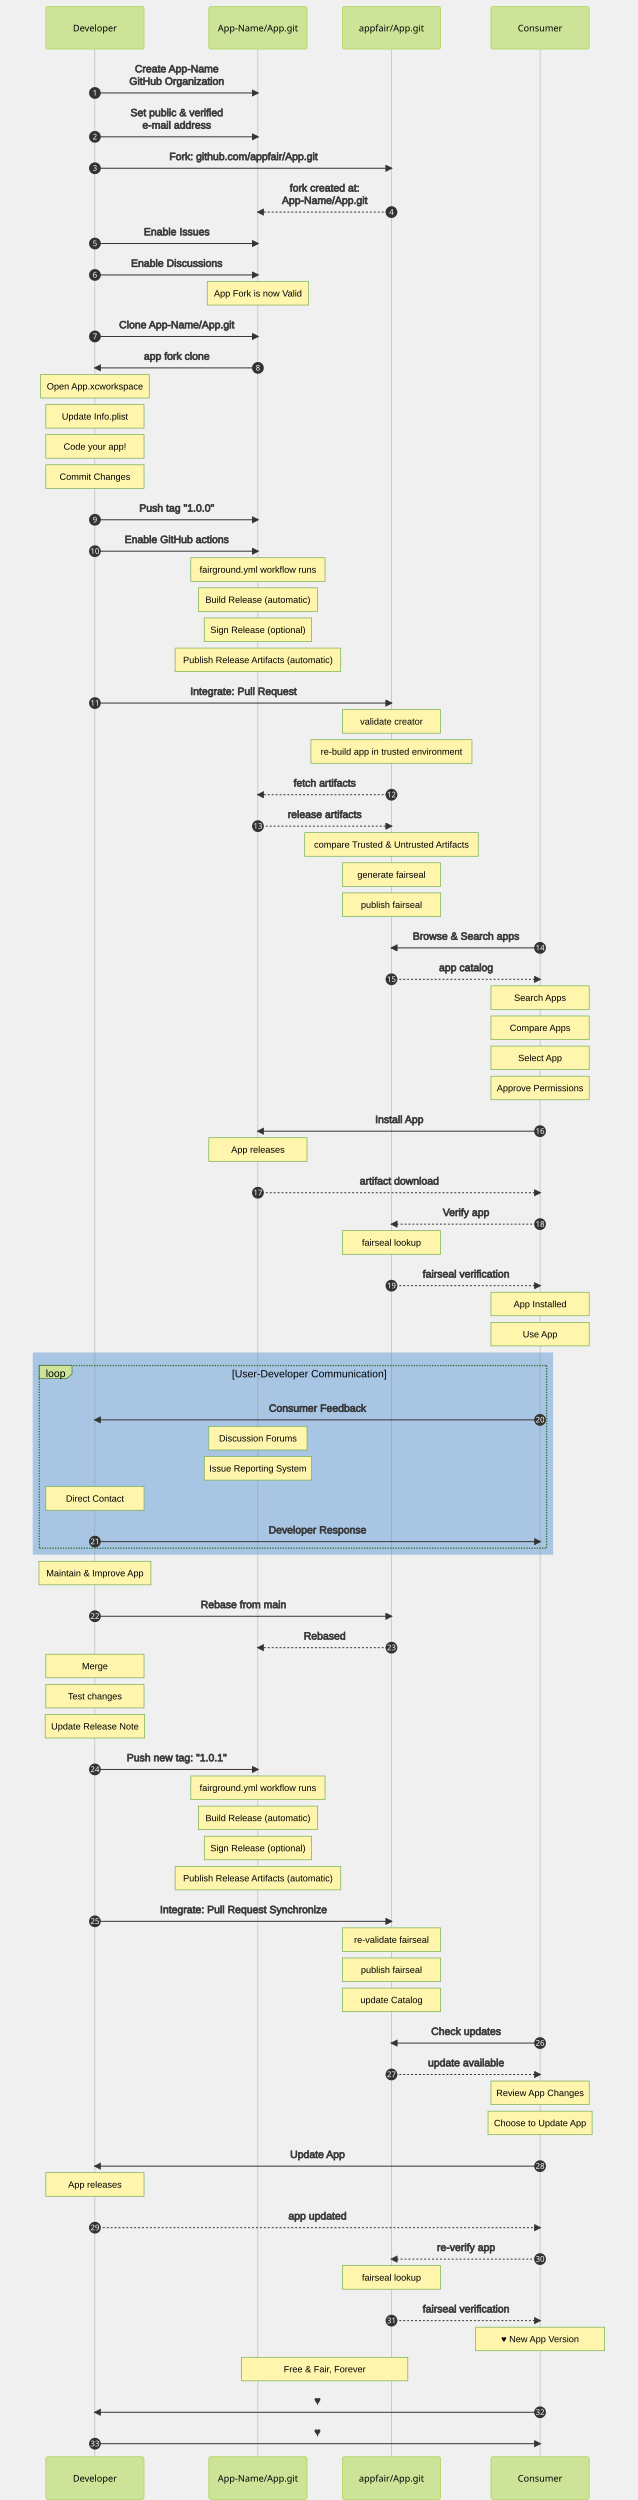
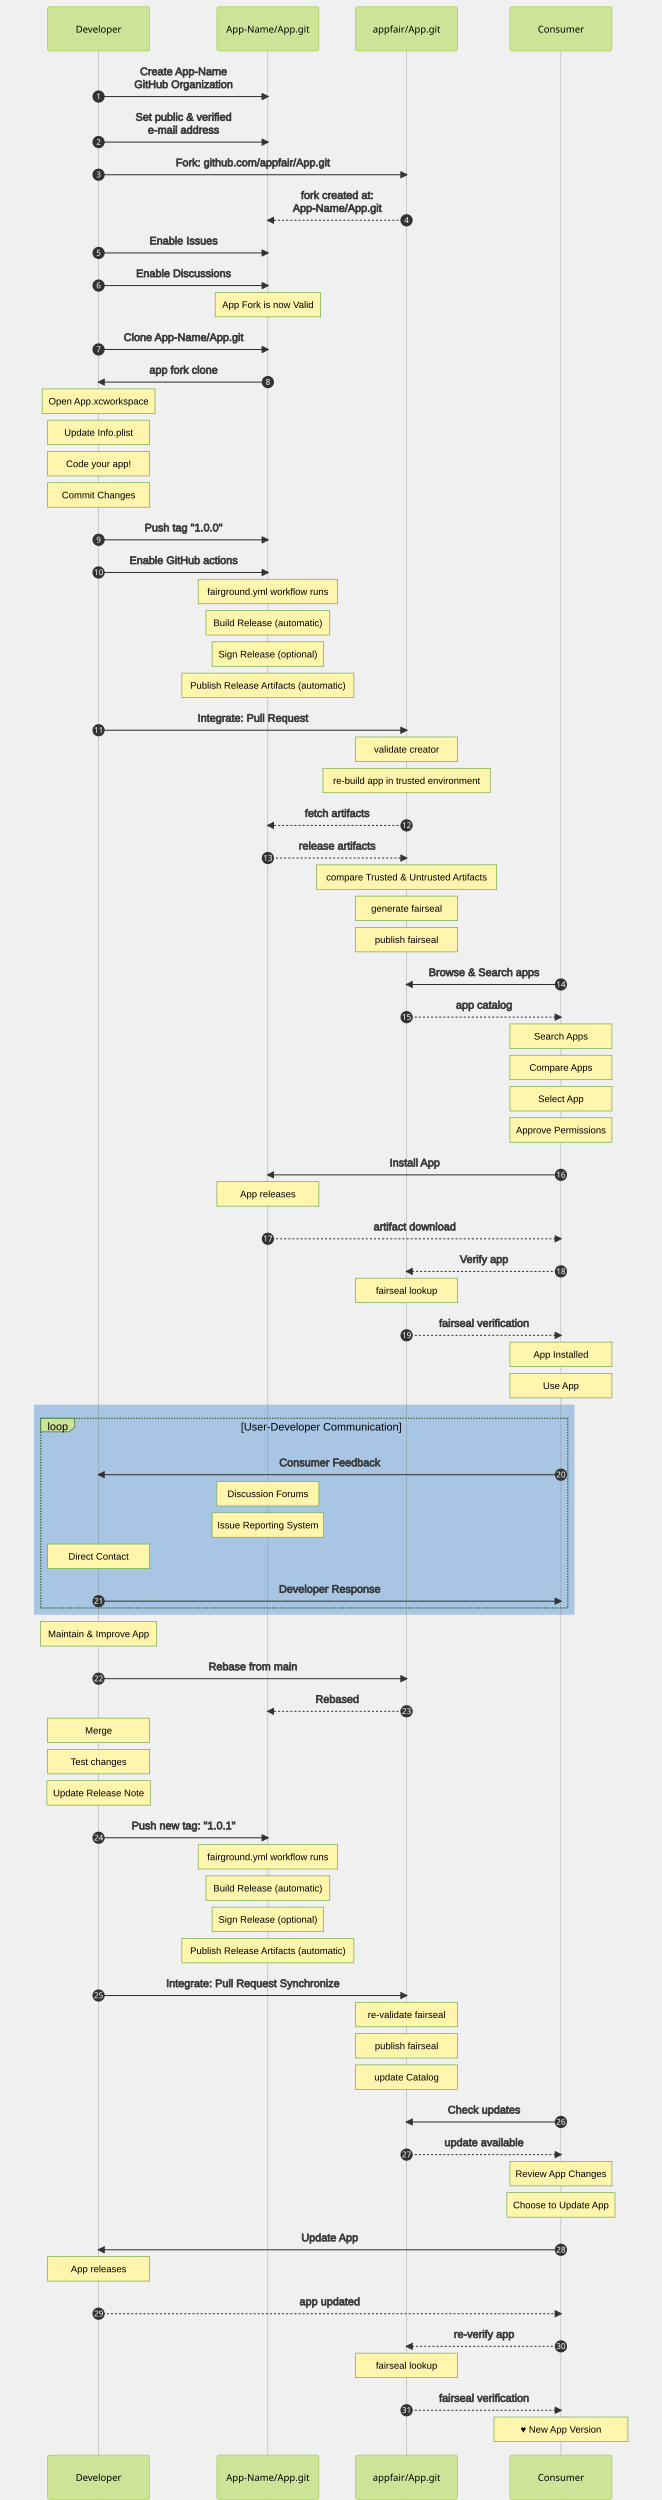
- <svg xmlns="http://www.w3.org/2000/svg" id="mermaid-1631719780841" width="100%" height="3819" style="max-width: 973.5px;" viewBox="-70 -10 973.5 3819">
+ <svg xmlns="http://www.w3.org/2000/svg" id="mermaid-1631722572168" width="100%" height="3677" style="max-width: 973.5px;" viewBox="-70 -10 973.5 3677">
  <rect x="-20" y="2056" fill="rgb(0, 100, 200, 0.3)" width="795" height="309" class="rect" />
-   <style>#mermaid-1631719780841{font-family:"trebuchet ms",verdana,arial,sans-serif;font-size:16px;fill:#000000;}#mermaid-1631719780841 .error-icon{fill:#552222;}#mermaid-1631719780841 .error-text{fill:#552222;stroke:#552222;}#mermaid-1631719780841 .edge-thickness-normal{stroke-width:2px;}#mermaid-1631719780841 .edge-thickness-thick{stroke-width:3.5px;}#mermaid-1631719780841 .edge-pattern-solid{stroke-dasharray:0;}#mermaid-1631719780841 .edge-pattern-dashed{stroke-dasharray:3;}#mermaid-1631719780841 .edge-pattern-dotted{stroke-dasharray:2;}#mermaid-1631719780841 .marker{fill:#000000;stroke:#000000;}#mermaid-1631719780841 .marker.cross{stroke:#000000;}#mermaid-1631719780841 svg{font-family:"trebuchet ms",verdana,arial,sans-serif;font-size:16px;}#mermaid-1631719780841 .actor{stroke:hsl(78.158,58.462%,54.51%);fill:#cde498;}#mermaid-1631719780841 text.actor &gt; tspan{fill:black;stroke:none;}#mermaid-1631719780841 .actor-line{stroke:grey;}#mermaid-1631719780841 .messageLine0{stroke-width:1.5;stroke-dasharray:none;stroke:#333;}#mermaid-1631719780841 .messageLine1{stroke-width:1.5;stroke-dasharray:2,2;stroke:#333;}#mermaid-1631719780841 #arrowhead path{fill:#333;stroke:#333;}#mermaid-1631719780841 .sequenceNumber{fill:white;}#mermaid-1631719780841 #sequencenumber{fill:#333;}#mermaid-1631719780841 #crosshead path{fill:#333;stroke:#333;}#mermaid-1631719780841 .messageText{fill:#333;stroke:#333;}#mermaid-1631719780841 .labelBox{stroke:#326932;fill:#cde498;}#mermaid-1631719780841 .labelText,#mermaid-1631719780841 .labelText &gt; tspan{fill:black;stroke:none;}#mermaid-1631719780841 .loopText,#mermaid-1631719780841 .loopText &gt; tspan{fill:black;stroke:none;}#mermaid-1631719780841 .loopLine{stroke-width:2px;stroke-dasharray:2,2;stroke:#326932;fill:#326932;}#mermaid-1631719780841 .note{stroke:#6eaa49;fill:#fff5ad;}#mermaid-1631719780841 .noteText,#mermaid-1631719780841 .noteText &gt; tspan{fill:black;stroke:none;}#mermaid-1631719780841 .activation0{fill:#f4f4f4;stroke:#666;}#mermaid-1631719780841 .activation1{fill:#f4f4f4;stroke:#666;}#mermaid-1631719780841 .activation2{fill:#f4f4f4;stroke:#666;}#mermaid-1631719780841:root{--mermaid-font-family:"trebuchet ms",verdana,arial,sans-serif;}</style>
+   <style>#mermaid-1631722572168{font-family:"trebuchet ms",verdana,arial,sans-serif;font-size:16px;fill:#000000;}#mermaid-1631722572168 .error-icon{fill:#552222;}#mermaid-1631722572168 .error-text{fill:#552222;stroke:#552222;}#mermaid-1631722572168 .edge-thickness-normal{stroke-width:2px;}#mermaid-1631722572168 .edge-thickness-thick{stroke-width:3.5px;}#mermaid-1631722572168 .edge-pattern-solid{stroke-dasharray:0;}#mermaid-1631722572168 .edge-pattern-dashed{stroke-dasharray:3;}#mermaid-1631722572168 .edge-pattern-dotted{stroke-dasharray:2;}#mermaid-1631722572168 .marker{fill:#000000;stroke:#000000;}#mermaid-1631722572168 .marker.cross{stroke:#000000;}#mermaid-1631722572168 svg{font-family:"trebuchet ms",verdana,arial,sans-serif;font-size:16px;}#mermaid-1631722572168 .actor{stroke:hsl(78.158,58.462%,54.51%);fill:#cde498;}#mermaid-1631722572168 text.actor &gt; tspan{fill:black;stroke:none;}#mermaid-1631722572168 .actor-line{stroke:grey;}#mermaid-1631722572168 .messageLine0{stroke-width:1.5;stroke-dasharray:none;stroke:#333;}#mermaid-1631722572168 .messageLine1{stroke-width:1.5;stroke-dasharray:2,2;stroke:#333;}#mermaid-1631722572168 #arrowhead path{fill:#333;stroke:#333;}#mermaid-1631722572168 .sequenceNumber{fill:white;}#mermaid-1631722572168 #sequencenumber{fill:#333;}#mermaid-1631722572168 #crosshead path{fill:#333;stroke:#333;}#mermaid-1631722572168 .messageText{fill:#333;stroke:#333;}#mermaid-1631722572168 .labelBox{stroke:#326932;fill:#cde498;}#mermaid-1631722572168 .labelText,#mermaid-1631722572168 .labelText &gt; tspan{fill:black;stroke:none;}#mermaid-1631722572168 .loopText,#mermaid-1631722572168 .loopText &gt; tspan{fill:black;stroke:none;}#mermaid-1631722572168 .loopLine{stroke-width:2px;stroke-dasharray:2,2;stroke:#326932;fill:#326932;}#mermaid-1631722572168 .note{stroke:#6eaa49;fill:#fff5ad;}#mermaid-1631722572168 .noteText,#mermaid-1631722572168 .noteText &gt; tspan{fill:black;stroke:none;}#mermaid-1631722572168 .activation0{fill:#f4f4f4;stroke:#666;}#mermaid-1631722572168 .activation1{fill:#f4f4f4;stroke:#666;}#mermaid-1631722572168 .activation2{fill:#f4f4f4;stroke:#666;}#mermaid-1631722572168:root{--mermaid-font-family:"trebuchet ms",verdana,arial,sans-serif;}</style>
  <g />
  <g>
-     <line id="actor0" x1="75" y1="5" x2="75" y2="3808" class="actor-line" stroke-width="0.5px" stroke="#999" />
+     <line id="actor0" x1="75" y1="5" x2="75" y2="3666" class="actor-line" stroke-width="0.5px" stroke="#999" />
    <rect x="0" y="0" fill="#eaeaea" stroke="#666" width="150" height="65" rx="3" ry="3" class="actor" />
    <text x="75" y="32.5" dominant-baseline="central" alignment-baseline="central" class="actor" style="text-anchor: middle; font-size: 14px; font-weight: 400; font-family: Open-Sans, sans-serif;">
      <tspan x="75" dy="0">Developer</tspan>
    </text>
  </g>
  <g>
-     <line id="actor1" x1="324" y1="5" x2="324" y2="3808" class="actor-line" stroke-width="0.5px" stroke="#999" />
+     <line id="actor1" x1="324" y1="5" x2="324" y2="3666" class="actor-line" stroke-width="0.5px" stroke="#999" />
    <rect x="249" y="0" fill="#eaeaea" stroke="#666" width="150" height="65" rx="3" ry="3" class="actor" />
    <text x="324" y="32.5" dominant-baseline="central" alignment-baseline="central" class="actor" style="text-anchor: middle; font-size: 14px; font-weight: 400; font-family: Open-Sans, sans-serif;">
      <tspan x="324" dy="0">App-Name/App.git</tspan>
    </text>
  </g>
  <g>
-     <line id="actor2" x1="528" y1="5" x2="528" y2="3808" class="actor-line" stroke-width="0.5px" stroke="#999" />
+     <line id="actor2" x1="528" y1="5" x2="528" y2="3666" class="actor-line" stroke-width="0.5px" stroke="#999" />
    <rect x="453" y="0" fill="#eaeaea" stroke="#666" width="150" height="65" rx="3" ry="3" class="actor" />
    <text x="528" y="32.5" dominant-baseline="central" alignment-baseline="central" class="actor" style="text-anchor: middle; font-size: 14px; font-weight: 400; font-family: Open-Sans, sans-serif;">
      <tspan x="528" dy="0">appfair/App.git</tspan>
    </text>
  </g>
  <g>
-     <line id="actor3" x1="755" y1="5" x2="755" y2="3808" class="actor-line" stroke-width="0.5px" stroke="#999" />
+     <line id="actor3" x1="755" y1="5" x2="755" y2="3666" class="actor-line" stroke-width="0.5px" stroke="#999" />
    <rect x="680" y="0" fill="#eaeaea" stroke="#666" width="150" height="65" rx="3" ry="3" class="actor" />
    <text x="755" y="32.5" dominant-baseline="central" alignment-baseline="central" class="actor" style="text-anchor: middle; font-size: 14px; font-weight: 400; font-family: Open-Sans, sans-serif;">
      <tspan x="755" dy="0">Consumer</tspan>
    </text>
  </g>
  <defs>
    <marker id="arrowhead" refX="9" refY="5" markerUnits="userSpaceOnUse" markerWidth="12" markerHeight="12" orient="auto">
      <path d="M 0 0 L 10 5 L 0 10 z" />
    </marker>
  </defs>
  <defs>
    <marker id="crosshead" markerWidth="15" markerHeight="8" orient="auto" refX="16" refY="4">
      <path fill="black" stroke="#000000" stroke-width="1px" d="M 9,2 V 6 L16,4 Z" style="stroke-dasharray: 0, 0;" />
      <path fill="none" stroke="#000000" stroke-width="1px" d="M 0,1 L 6,7 M 6,1 L 0,7" style="stroke-dasharray: 0, 0;" />
    </marker>
  </defs>
  <defs>
    <marker id="filled-head" refX="18" refY="7" markerWidth="20" markerHeight="28" orient="auto">
      <path d="M 18,7 L9,13 L14,7 L9,1 Z" />
    </marker>
  </defs>
  <defs>
    <marker id="sequencenumber" refX="15" refY="15" markerWidth="60" markerHeight="40" orient="auto">
      <circle cx="15" cy="15" r="6" />
    </marker>
  </defs>
  <text x="200" y="80" text-anchor="middle" dominant-baseline="middle" alignment-baseline="middle" class="messageText" dy="1em" style="font-family: &quot;trebuchet ms&quot;, verdana, arial, sans-serif; font-size: 16px; font-weight: 400;">Create App-Name</text>
  <text x="200" y="99" text-anchor="middle" dominant-baseline="middle" alignment-baseline="middle" class="messageText" dy="1em" style="font-family: &quot;trebuchet ms&quot;, verdana, arial, sans-serif; font-size: 16px; font-weight: 400;">GitHub Organization</text>
  <line x1="75" y1="132" x2="324" y2="132" class="messageLine0" stroke-width="2" stroke="none" marker-end="url(#arrowhead)" marker-start="url(#sequencenumber)" style="fill: none;" />
  <text x="75" y="136" font-family="sans-serif" font-size="12px" text-anchor="middle" textLength="16px" class="sequenceNumber">1</text>
  <text x="200" y="147" text-anchor="middle" dominant-baseline="middle" alignment-baseline="middle" class="messageText" dy="1em" style="font-family: &quot;trebuchet ms&quot;, verdana, arial, sans-serif; font-size: 16px; font-weight: 400;">Set public &amp; verified</text>
  <text x="200" y="166" text-anchor="middle" dominant-baseline="middle" alignment-baseline="middle" class="messageText" dy="1em" style="font-family: &quot;trebuchet ms&quot;, verdana, arial, sans-serif; font-size: 16px; font-weight: 400;">e-mail address</text>
  <line x1="75" y1="199" x2="324" y2="199" class="messageLine0" stroke-width="2" stroke="none" marker-end="url(#arrowhead)" marker-start="url(#sequencenumber)" style="fill: none;" />
  <text x="75" y="203" font-family="sans-serif" font-size="12px" text-anchor="middle" textLength="16px" class="sequenceNumber">2</text>
  <text x="302" y="214" text-anchor="middle" dominant-baseline="middle" alignment-baseline="middle" class="messageText" dy="1em" style="font-family: &quot;trebuchet ms&quot;, verdana, arial, sans-serif; font-size: 16px; font-weight: 400;">Fork: github.com/appfair/App.git</text>
  <line x1="75" y1="247" x2="528" y2="247" class="messageLine0" stroke-width="2" stroke="none" marker-end="url(#arrowhead)" marker-start="url(#sequencenumber)" style="fill: none;" />
  <text x="75" y="251" font-family="sans-serif" font-size="12px" text-anchor="middle" textLength="16px" class="sequenceNumber">3</text>
  <text x="426" y="262" text-anchor="middle" dominant-baseline="middle" alignment-baseline="middle" class="messageText" dy="1em" style="font-family: &quot;trebuchet ms&quot;, verdana, arial, sans-serif; font-size: 16px; font-weight: 400;">fork created at:</text>
  <text x="426" y="281" text-anchor="middle" dominant-baseline="middle" alignment-baseline="middle" class="messageText" dy="1em" style="font-family: &quot;trebuchet ms&quot;, verdana, arial, sans-serif; font-size: 16px; font-weight: 400;">App-Name/App.git</text>
  <line x1="528" y1="314" x2="324" y2="314" class="messageLine1" stroke-width="2" stroke="none" marker-end="url(#arrowhead)" marker-start="url(#sequencenumber)" style="stroke-dasharray: 3, 3; fill: none;" />
  <text x="528" y="318" font-family="sans-serif" font-size="12px" text-anchor="middle" textLength="16px" class="sequenceNumber">4</text>
  <text x="200" y="329" text-anchor="middle" dominant-baseline="middle" alignment-baseline="middle" class="messageText" dy="1em" style="font-family: &quot;trebuchet ms&quot;, verdana, arial, sans-serif; font-size: 16px; font-weight: 400;">Enable Issues</text>
  <line x1="75" y1="362" x2="324" y2="362" class="messageLine0" stroke-width="2" stroke="none" marker-end="url(#arrowhead)" marker-start="url(#sequencenumber)" style="fill: none;" />
  <text x="75" y="366" font-family="sans-serif" font-size="12px" text-anchor="middle" textLength="16px" class="sequenceNumber">5</text>
  <text x="200" y="377" text-anchor="middle" dominant-baseline="middle" alignment-baseline="middle" class="messageText" dy="1em" style="font-family: &quot;trebuchet ms&quot;, verdana, arial, sans-serif; font-size: 16px; font-weight: 400;">Enable Discussions</text>
  <line x1="75" y1="410" x2="324" y2="410" class="messageLine0" stroke-width="2" stroke="none" marker-end="url(#arrowhead)" marker-start="url(#sequencenumber)" style="fill: none;" />
  <text x="75" y="414" font-family="sans-serif" font-size="12px" text-anchor="middle" textLength="16px" class="sequenceNumber">6</text>
  <g>
    <rect x="246.5" y="420" fill="#EDF2AE" stroke="#666" width="155" height="36" rx="0" ry="0" class="note" />
    <text x="324" y="425" text-anchor="middle" dominant-baseline="middle" alignment-baseline="middle" class="noteText" dy="1em" style="font-family: &quot;trebuchet ms&quot;, verdana, arial, sans-serif; font-size: 14px; font-weight: 400;">
      <tspan x="324">App Fork is now Valid</tspan>
    </text>
  </g>
  <text x="200" y="471" text-anchor="middle" dominant-baseline="middle" alignment-baseline="middle" class="messageText" dy="1em" style="font-family: &quot;trebuchet ms&quot;, verdana, arial, sans-serif; font-size: 16px; font-weight: 400;">Clone App-Name/App.git</text>
  <line x1="75" y1="504" x2="324" y2="504" class="messageLine0" stroke-width="2" stroke="none" marker-end="url(#arrowhead)" marker-start="url(#sequencenumber)" style="fill: none;" />
  <text x="75" y="508" font-family="sans-serif" font-size="12px" text-anchor="middle" textLength="16px" class="sequenceNumber">7</text>
  <text x="200" y="519" text-anchor="middle" dominant-baseline="middle" alignment-baseline="middle" class="messageText" dy="1em" style="font-family: &quot;trebuchet ms&quot;, verdana, arial, sans-serif; font-size: 16px; font-weight: 400;">app fork clone</text>
  <line x1="324" y1="552" x2="75" y2="552" class="messageLine0" stroke-width="2" stroke="none" marker-end="url(#arrowhead)" marker-start="url(#sequencenumber)" style="fill: none;" />
  <text x="324" y="556" font-family="sans-serif" font-size="12px" text-anchor="middle" textLength="16px" class="sequenceNumber">8</text>
  <g>
    <rect x="-8" y="562" fill="#EDF2AE" stroke="#666" width="166" height="36" rx="0" ry="0" class="note" />
    <text x="75" y="567" text-anchor="middle" dominant-baseline="middle" alignment-baseline="middle" class="noteText" dy="1em" style="font-family: &quot;trebuchet ms&quot;, verdana, arial, sans-serif; font-size: 14px; font-weight: 400;">
      <tspan x="75">Open App.xcworkspace</tspan>
    </text>
  </g>
  <g>
    <rect x="0" y="608" fill="#EDF2AE" stroke="#666" width="150" height="36" rx="0" ry="0" class="note" />
    <text x="75" y="613" text-anchor="middle" dominant-baseline="middle" alignment-baseline="middle" class="noteText" dy="1em" style="font-family: &quot;trebuchet ms&quot;, verdana, arial, sans-serif; font-size: 14px; font-weight: 400;">
      <tspan x="75">Update Info.plist</tspan>
    </text>
  </g>
  <g>
    <rect x="0" y="654" fill="#EDF2AE" stroke="#666" width="150" height="36" rx="0" ry="0" class="note" />
    <text x="75" y="659" text-anchor="middle" dominant-baseline="middle" alignment-baseline="middle" class="noteText" dy="1em" style="font-family: &quot;trebuchet ms&quot;, verdana, arial, sans-serif; font-size: 14px; font-weight: 400;">
      <tspan x="75">Code your app!</tspan>
    </text>
  </g>
  <g>
    <rect x="0" y="700" fill="#EDF2AE" stroke="#666" width="150" height="36" rx="0" ry="0" class="note" />
    <text x="75" y="705" text-anchor="middle" dominant-baseline="middle" alignment-baseline="middle" class="noteText" dy="1em" style="font-family: &quot;trebuchet ms&quot;, verdana, arial, sans-serif; font-size: 14px; font-weight: 400;">
      <tspan x="75">Commit Changes</tspan>
    </text>
  </g>
  <text x="200" y="751" text-anchor="middle" dominant-baseline="middle" alignment-baseline="middle" class="messageText" dy="1em" style="font-family: &quot;trebuchet ms&quot;, verdana, arial, sans-serif; font-size: 16px; font-weight: 400;">Push tag "1.0.0"</text>
  <line x1="75" y1="784" x2="324" y2="784" class="messageLine0" stroke-width="2" stroke="none" marker-end="url(#arrowhead)" marker-start="url(#sequencenumber)" style="fill: none;" />
  <text x="75" y="788" font-family="sans-serif" font-size="12px" text-anchor="middle" textLength="16px" class="sequenceNumber">9</text>
  <text x="200" y="799" text-anchor="middle" dominant-baseline="middle" alignment-baseline="middle" class="messageText" dy="1em" style="font-family: &quot;trebuchet ms&quot;, verdana, arial, sans-serif; font-size: 16px; font-weight: 400;">Enable GitHub actions</text>
  <line x1="75" y1="832" x2="324" y2="832" class="messageLine0" stroke-width="2" stroke="none" marker-end="url(#arrowhead)" marker-start="url(#sequencenumber)" style="fill: none;" />
  <text x="75" y="836" font-family="sans-serif" font-size="12px" text-anchor="middle" textLength="16px" class="sequenceNumber">10</text>
  <g>
    <rect x="221.5" y="842" fill="#EDF2AE" stroke="#666" width="205" height="36" rx="0" ry="0" class="note" />
    <text x="324" y="847" text-anchor="middle" dominant-baseline="middle" alignment-baseline="middle" class="noteText" dy="1em" style="font-family: &quot;trebuchet ms&quot;, verdana, arial, sans-serif; font-size: 14px; font-weight: 400;">
      <tspan x="324">fairground.yml workflow runs</tspan>
    </text>
  </g>
  <g>
    <rect x="233" y="888" fill="#EDF2AE" stroke="#666" width="182" height="36" rx="0" ry="0" class="note" />
    <text x="324" y="893" text-anchor="middle" dominant-baseline="middle" alignment-baseline="middle" class="noteText" dy="1em" style="font-family: &quot;trebuchet ms&quot;, verdana, arial, sans-serif; font-size: 14px; font-weight: 400;">
      <tspan x="324">Build Release (automatic)</tspan>
    </text>
  </g>
  <g>
    <rect x="242" y="934" fill="#EDF2AE" stroke="#666" width="164" height="36" rx="0" ry="0" class="note" />
    <text x="324" y="939" text-anchor="middle" dominant-baseline="middle" alignment-baseline="middle" class="noteText" dy="1em" style="font-family: &quot;trebuchet ms&quot;, verdana, arial, sans-serif; font-size: 14px; font-weight: 400;">
      <tspan x="324">Sign Release (optional)</tspan>
    </text>
  </g>
  <g>
    <rect x="197.5" y="980" fill="#EDF2AE" stroke="#666" width="253" height="36" rx="0" ry="0" class="note" />
    <text x="324" y="985" text-anchor="middle" dominant-baseline="middle" alignment-baseline="middle" class="noteText" dy="1em" style="font-family: &quot;trebuchet ms&quot;, verdana, arial, sans-serif; font-size: 14px; font-weight: 400;">
      <tspan x="324">Publish Release Artifacts (automatic)</tspan>
    </text>
  </g>
  <text x="302" y="1031" text-anchor="middle" dominant-baseline="middle" alignment-baseline="middle" class="messageText" dy="1em" style="font-family: &quot;trebuchet ms&quot;, verdana, arial, sans-serif; font-size: 16px; font-weight: 400;">Integrate: Pull Request</text>
  <line x1="75" y1="1064" x2="528" y2="1064" class="messageLine0" stroke-width="2" stroke="none" marker-end="url(#arrowhead)" marker-start="url(#sequencenumber)" style="fill: none;" />
  <text x="75" y="1068" font-family="sans-serif" font-size="12px" text-anchor="middle" textLength="16px" class="sequenceNumber">11</text>
  <g>
    <rect x="453" y="1074" fill="#EDF2AE" stroke="#666" width="150" height="36" rx="0" ry="0" class="note" />
    <text x="528" y="1079" text-anchor="middle" dominant-baseline="middle" alignment-baseline="middle" class="noteText" dy="1em" style="font-family: &quot;trebuchet ms&quot;, verdana, arial, sans-serif; font-size: 14px; font-weight: 400;">
      <tspan x="528">validate creator</tspan>
    </text>
  </g>
  <g>
    <rect x="405" y="1120" fill="#EDF2AE" stroke="#666" width="246" height="36" rx="0" ry="0" class="note" />
    <text x="528" y="1125" text-anchor="middle" dominant-baseline="middle" alignment-baseline="middle" class="noteText" dy="1em" style="font-family: &quot;trebuchet ms&quot;, verdana, arial, sans-serif; font-size: 14px; font-weight: 400;">
      <tspan x="528">re-build app in trusted environment</tspan>
    </text>
  </g>
  <text x="426" y="1171" text-anchor="middle" dominant-baseline="middle" alignment-baseline="middle" class="messageText" dy="1em" style="font-family: &quot;trebuchet ms&quot;, verdana, arial, sans-serif; font-size: 16px; font-weight: 400;">fetch artifacts</text>
  <line x1="528" y1="1204" x2="324" y2="1204" class="messageLine1" stroke-width="2" stroke="none" marker-end="url(#arrowhead)" marker-start="url(#sequencenumber)" style="stroke-dasharray: 3, 3; fill: none;" />
  <text x="528" y="1208" font-family="sans-serif" font-size="12px" text-anchor="middle" textLength="16px" class="sequenceNumber">12</text>
  <text x="426" y="1219" text-anchor="middle" dominant-baseline="middle" alignment-baseline="middle" class="messageText" dy="1em" style="font-family: &quot;trebuchet ms&quot;, verdana, arial, sans-serif; font-size: 16px; font-weight: 400;">release artifacts</text>
  <line x1="324" y1="1252" x2="528" y2="1252" class="messageLine1" stroke-width="2" stroke="none" marker-end="url(#arrowhead)" marker-start="url(#sequencenumber)" style="stroke-dasharray: 3, 3; fill: none;" />
  <text x="324" y="1256" font-family="sans-serif" font-size="12px" text-anchor="middle" textLength="16px" class="sequenceNumber">13</text>
  <g>
    <rect x="395.5" y="1262" fill="#EDF2AE" stroke="#666" width="265" height="36" rx="0" ry="0" class="note" />
    <text x="528" y="1267" text-anchor="middle" dominant-baseline="middle" alignment-baseline="middle" class="noteText" dy="1em" style="font-family: &quot;trebuchet ms&quot;, verdana, arial, sans-serif; font-size: 14px; font-weight: 400;">
      <tspan x="528">compare Trusted &amp; Untrusted Artifacts</tspan>
    </text>
  </g>
  <g>
    <rect x="453" y="1308" fill="#EDF2AE" stroke="#666" width="150" height="36" rx="0" ry="0" class="note" />
    <text x="528" y="1313" text-anchor="middle" dominant-baseline="middle" alignment-baseline="middle" class="noteText" dy="1em" style="font-family: &quot;trebuchet ms&quot;, verdana, arial, sans-serif; font-size: 14px; font-weight: 400;">
      <tspan x="528">generate fairseal</tspan>
    </text>
  </g>
  <g>
    <rect x="453" y="1354" fill="#EDF2AE" stroke="#666" width="150" height="36" rx="0" ry="0" class="note" />
    <text x="528" y="1359" text-anchor="middle" dominant-baseline="middle" alignment-baseline="middle" class="noteText" dy="1em" style="font-family: &quot;trebuchet ms&quot;, verdana, arial, sans-serif; font-size: 14px; font-weight: 400;">
      <tspan x="528">publish fairseal</tspan>
    </text>
  </g>
  <text x="642" y="1405" text-anchor="middle" dominant-baseline="middle" alignment-baseline="middle" class="messageText" dy="1em" style="font-family: &quot;trebuchet ms&quot;, verdana, arial, sans-serif; font-size: 16px; font-weight: 400;">Browse &amp; Search apps</text>
  <line x1="755" y1="1438" x2="528" y2="1438" class="messageLine0" stroke-width="2" stroke="none" marker-end="url(#arrowhead)" marker-start="url(#sequencenumber)" style="fill: none;" />
  <text x="755" y="1442" font-family="sans-serif" font-size="12px" text-anchor="middle" textLength="16px" class="sequenceNumber">14</text>
  <text x="642" y="1453" text-anchor="middle" dominant-baseline="middle" alignment-baseline="middle" class="messageText" dy="1em" style="font-family: &quot;trebuchet ms&quot;, verdana, arial, sans-serif; font-size: 16px; font-weight: 400;">app catalog</text>
  <line x1="528" y1="1486" x2="755" y2="1486" class="messageLine1" stroke-width="2" stroke="none" marker-end="url(#arrowhead)" marker-start="url(#sequencenumber)" style="stroke-dasharray: 3, 3; fill: none;" />
  <text x="528" y="1490" font-family="sans-serif" font-size="12px" text-anchor="middle" textLength="16px" class="sequenceNumber">15</text>
  <g>
    <rect x="680" y="1496" fill="#EDF2AE" stroke="#666" width="150" height="36" rx="0" ry="0" class="note" />
    <text x="755" y="1501" text-anchor="middle" dominant-baseline="middle" alignment-baseline="middle" class="noteText" dy="1em" style="font-family: &quot;trebuchet ms&quot;, verdana, arial, sans-serif; font-size: 14px; font-weight: 400;">
      <tspan x="755">Search Apps</tspan>
    </text>
  </g>
  <g>
    <rect x="680" y="1542" fill="#EDF2AE" stroke="#666" width="150" height="36" rx="0" ry="0" class="note" />
    <text x="755" y="1547" text-anchor="middle" dominant-baseline="middle" alignment-baseline="middle" class="noteText" dy="1em" style="font-family: &quot;trebuchet ms&quot;, verdana, arial, sans-serif; font-size: 14px; font-weight: 400;">
      <tspan x="755">Compare Apps</tspan>
    </text>
  </g>
  <g>
    <rect x="680" y="1588" fill="#EDF2AE" stroke="#666" width="150" height="36" rx="0" ry="0" class="note" />
    <text x="755" y="1593" text-anchor="middle" dominant-baseline="middle" alignment-baseline="middle" class="noteText" dy="1em" style="font-family: &quot;trebuchet ms&quot;, verdana, arial, sans-serif; font-size: 14px; font-weight: 400;">
      <tspan x="755">Select App</tspan>
    </text>
  </g>
  <g>
    <rect x="680" y="1634" fill="#EDF2AE" stroke="#666" width="150" height="36" rx="0" ry="0" class="note" />
    <text x="755" y="1639" text-anchor="middle" dominant-baseline="middle" alignment-baseline="middle" class="noteText" dy="1em" style="font-family: &quot;trebuchet ms&quot;, verdana, arial, sans-serif; font-size: 14px; font-weight: 400;">
      <tspan x="755">Approve Permissions</tspan>
    </text>
  </g>
  <text x="540" y="1685" text-anchor="middle" dominant-baseline="middle" alignment-baseline="middle" class="messageText" dy="1em" style="font-family: &quot;trebuchet ms&quot;, verdana, arial, sans-serif; font-size: 16px; font-weight: 400;">Install App</text>
  <line x1="755" y1="1718" x2="324" y2="1718" class="messageLine0" stroke-width="2" stroke="none" marker-end="url(#arrowhead)" marker-start="url(#sequencenumber)" style="fill: none;" />
  <text x="755" y="1722" font-family="sans-serif" font-size="12px" text-anchor="middle" textLength="16px" class="sequenceNumber">16</text>
  <g>
    <rect x="249" y="1728" fill="#EDF2AE" stroke="#666" width="150" height="36" rx="0" ry="0" class="note" />
    <text x="324" y="1733" text-anchor="middle" dominant-baseline="middle" alignment-baseline="middle" class="noteText" dy="1em" style="font-family: &quot;trebuchet ms&quot;, verdana, arial, sans-serif; font-size: 14px; font-weight: 400;">
      <tspan x="324">App releases</tspan>
    </text>
  </g>
  <text x="540" y="1779" text-anchor="middle" dominant-baseline="middle" alignment-baseline="middle" class="messageText" dy="1em" style="font-family: &quot;trebuchet ms&quot;, verdana, arial, sans-serif; font-size: 16px; font-weight: 400;">artifact download</text>
  <line x1="324" y1="1812" x2="755" y2="1812" class="messageLine1" stroke-width="2" stroke="none" marker-end="url(#arrowhead)" marker-start="url(#sequencenumber)" style="stroke-dasharray: 3, 3; fill: none;" />
  <text x="324" y="1816" font-family="sans-serif" font-size="12px" text-anchor="middle" textLength="16px" class="sequenceNumber">17</text>
  <text x="642" y="1827" text-anchor="middle" dominant-baseline="middle" alignment-baseline="middle" class="messageText" dy="1em" style="font-family: &quot;trebuchet ms&quot;, verdana, arial, sans-serif; font-size: 16px; font-weight: 400;">Verify app</text>
  <line x1="755" y1="1860" x2="528" y2="1860" class="messageLine1" stroke-width="2" stroke="none" marker-end="url(#arrowhead)" marker-start="url(#sequencenumber)" style="stroke-dasharray: 3, 3; fill: none;" />
  <text x="755" y="1864" font-family="sans-serif" font-size="12px" text-anchor="middle" textLength="16px" class="sequenceNumber">18</text>
  <g>
    <rect x="453" y="1870" fill="#EDF2AE" stroke="#666" width="150" height="36" rx="0" ry="0" class="note" />
    <text x="528" y="1875" text-anchor="middle" dominant-baseline="middle" alignment-baseline="middle" class="noteText" dy="1em" style="font-family: &quot;trebuchet ms&quot;, verdana, arial, sans-serif; font-size: 14px; font-weight: 400;">
      <tspan x="528">fairseal lookup</tspan>
    </text>
  </g>
  <text x="642" y="1921" text-anchor="middle" dominant-baseline="middle" alignment-baseline="middle" class="messageText" dy="1em" style="font-family: &quot;trebuchet ms&quot;, verdana, arial, sans-serif; font-size: 16px; font-weight: 400;">fairseal verification</text>
  <line x1="528" y1="1954" x2="755" y2="1954" class="messageLine1" stroke-width="2" stroke="none" marker-end="url(#arrowhead)" marker-start="url(#sequencenumber)" style="stroke-dasharray: 3, 3; fill: none;" />
  <text x="528" y="1958" font-family="sans-serif" font-size="12px" text-anchor="middle" textLength="16px" class="sequenceNumber">19</text>
  <g>
    <rect x="680" y="1964" fill="#EDF2AE" stroke="#666" width="150" height="36" rx="0" ry="0" class="note" />
    <text x="755" y="1969" text-anchor="middle" dominant-baseline="middle" alignment-baseline="middle" class="noteText" dy="1em" style="font-family: &quot;trebuchet ms&quot;, verdana, arial, sans-serif; font-size: 14px; font-weight: 400;">
      <tspan x="755">App Installed</tspan>
    </text>
  </g>
  <g>
    <rect x="680" y="2010" fill="#EDF2AE" stroke="#666" width="150" height="36" rx="0" ry="0" class="note" />
    <text x="755" y="2015" text-anchor="middle" dominant-baseline="middle" alignment-baseline="middle" class="noteText" dy="1em" style="font-family: &quot;trebuchet ms&quot;, verdana, arial, sans-serif; font-size: 14px; font-weight: 400;">
      <tspan x="755">Use App</tspan>
    </text>
  </g>
  <text x="415" y="2126" text-anchor="middle" dominant-baseline="middle" alignment-baseline="middle" class="messageText" dy="1em" style="font-family: &quot;trebuchet ms&quot;, verdana, arial, sans-serif; font-size: 16px; font-weight: 400;">Consumer Feedback</text>
  <line x1="755" y1="2159" x2="75" y2="2159" class="messageLine0" stroke-width="2" stroke="none" marker-end="url(#arrowhead)" marker-start="url(#sequencenumber)" style="fill: none;" />
  <text x="755" y="2163" font-family="sans-serif" font-size="12px" text-anchor="middle" textLength="16px" class="sequenceNumber">20</text>
  <g>
    <rect x="249" y="2169" fill="#EDF2AE" stroke="#666" width="150" height="36" rx="0" ry="0" class="note" />
    <text x="324" y="2174" text-anchor="middle" dominant-baseline="middle" alignment-baseline="middle" class="noteText" dy="1em" style="font-family: &quot;trebuchet ms&quot;, verdana, arial, sans-serif; font-size: 14px; font-weight: 400;">
      <tspan x="324">Discussion Forums</tspan>
    </text>
  </g>
  <g>
    <rect x="242" y="2215" fill="#EDF2AE" stroke="#666" width="164" height="36" rx="0" ry="0" class="note" />
    <text x="324" y="2220" text-anchor="middle" dominant-baseline="middle" alignment-baseline="middle" class="noteText" dy="1em" style="font-family: &quot;trebuchet ms&quot;, verdana, arial, sans-serif; font-size: 14px; font-weight: 400;">
      <tspan x="324">Issue Reporting System</tspan>
    </text>
  </g>
  <g>
    <rect x="0" y="2261" fill="#EDF2AE" stroke="#666" width="150" height="36" rx="0" ry="0" class="note" />
    <text x="75" y="2266" text-anchor="middle" dominant-baseline="middle" alignment-baseline="middle" class="noteText" dy="1em" style="font-family: &quot;trebuchet ms&quot;, verdana, arial, sans-serif; font-size: 14px; font-weight: 400;">
      <tspan x="75">Direct Contact</tspan>
    </text>
  </g>
  <text x="415" y="2312" text-anchor="middle" dominant-baseline="middle" alignment-baseline="middle" class="messageText" dy="1em" style="font-family: &quot;trebuchet ms&quot;, verdana, arial, sans-serif; font-size: 16px; font-weight: 400;">Developer Response</text>
  <line x1="75" y1="2345" x2="755" y2="2345" class="messageLine0" stroke-width="2" stroke="none" marker-end="url(#arrowhead)" marker-start="url(#sequencenumber)" style="fill: none;" />
  <text x="75" y="2349" font-family="sans-serif" font-size="12px" text-anchor="middle" textLength="16px" class="sequenceNumber">21</text>
  <g>
    <line x1="-10" y1="2076" x2="765" y2="2076" class="loopLine" />
    <line x1="765" y1="2076" x2="765" y2="2355" class="loopLine" />
    <line x1="-10" y1="2355" x2="765" y2="2355" class="loopLine" />
    <line x1="-10" y1="2076" x2="-10" y2="2355" class="loopLine" />
    <polygon points="-10,2076 40,2076 40,2089 31.6,2096 -10,2096" class="labelBox" />
    <text x="15" y="2089" text-anchor="middle" dominant-baseline="middle" alignment-baseline="middle" class="labelText" style="font-family: &quot;trebuchet ms&quot;, verdana, arial, sans-serif; font-size: 16px; font-weight: 400;">loop</text>
    <text x="402.5" y="2094" text-anchor="middle" class="loopText" style="font-family: &quot;trebuchet ms&quot;, verdana, arial, sans-serif; font-size: 16px; font-weight: 400;">
      <tspan x="402.5">[User-Developer Communication]</tspan>
    </text>
  </g>
  <g>
    <rect x="-10.5" y="2375" fill="#EDF2AE" stroke="#666" width="171" height="36" rx="0" ry="0" class="note" />
    <text x="75" y="2380" text-anchor="middle" dominant-baseline="middle" alignment-baseline="middle" class="noteText" dy="1em" style="font-family: &quot;trebuchet ms&quot;, verdana, arial, sans-serif; font-size: 14px; font-weight: 400;">
      <tspan x="75">Maintain &amp; Improve App</tspan>
    </text>
  </g>
  <text x="302" y="2426" text-anchor="middle" dominant-baseline="middle" alignment-baseline="middle" class="messageText" dy="1em" style="font-family: &quot;trebuchet ms&quot;, verdana, arial, sans-serif; font-size: 16px; font-weight: 400;">Rebase from main</text>
  <line x1="75" y1="2459" x2="528" y2="2459" class="messageLine0" stroke-width="2" stroke="none" marker-end="url(#arrowhead)" marker-start="url(#sequencenumber)" style="fill: none;" />
  <text x="75" y="2463" font-family="sans-serif" font-size="12px" text-anchor="middle" textLength="16px" class="sequenceNumber">22</text>
  <text x="426" y="2474" text-anchor="middle" dominant-baseline="middle" alignment-baseline="middle" class="messageText" dy="1em" style="font-family: &quot;trebuchet ms&quot;, verdana, arial, sans-serif; font-size: 16px; font-weight: 400;">Rebased</text>
  <line x1="528" y1="2507" x2="324" y2="2507" class="messageLine1" stroke-width="2" stroke="none" marker-end="url(#arrowhead)" marker-start="url(#sequencenumber)" style="stroke-dasharray: 3, 3; fill: none;" />
  <text x="528" y="2511" font-family="sans-serif" font-size="12px" text-anchor="middle" textLength="16px" class="sequenceNumber">23</text>
  <g>
    <rect x="0" y="2517" fill="#EDF2AE" stroke="#666" width="150" height="36" rx="0" ry="0" class="note" />
    <text x="75" y="2522" text-anchor="middle" dominant-baseline="middle" alignment-baseline="middle" class="noteText" dy="1em" style="font-family: &quot;trebuchet ms&quot;, verdana, arial, sans-serif; font-size: 14px; font-weight: 400;">
      <tspan x="75">Merge</tspan>
    </text>
  </g>
  <g>
    <rect x="0" y="2563" fill="#EDF2AE" stroke="#666" width="150" height="36" rx="0" ry="0" class="note" />
    <text x="75" y="2568" text-anchor="middle" dominant-baseline="middle" alignment-baseline="middle" class="noteText" dy="1em" style="font-family: &quot;trebuchet ms&quot;, verdana, arial, sans-serif; font-size: 14px; font-weight: 400;">
      <tspan x="75">Test changes</tspan>
    </text>
  </g>
  <g>
    <rect x="-1" y="2609" fill="#EDF2AE" stroke="#666" width="152" height="36" rx="0" ry="0" class="note" />
    <text x="75" y="2614" text-anchor="middle" dominant-baseline="middle" alignment-baseline="middle" class="noteText" dy="1em" style="font-family: &quot;trebuchet ms&quot;, verdana, arial, sans-serif; font-size: 14px; font-weight: 400;">
      <tspan x="75">Update Release Note</tspan>
    </text>
  </g>
  <text x="200" y="2660" text-anchor="middle" dominant-baseline="middle" alignment-baseline="middle" class="messageText" dy="1em" style="font-family: &quot;trebuchet ms&quot;, verdana, arial, sans-serif; font-size: 16px; font-weight: 400;">Push new tag: "1.0.1"</text>
  <line x1="75" y1="2693" x2="324" y2="2693" class="messageLine0" stroke-width="2" stroke="none" marker-end="url(#arrowhead)" marker-start="url(#sequencenumber)" style="fill: none;" />
  <text x="75" y="2697" font-family="sans-serif" font-size="12px" text-anchor="middle" textLength="16px" class="sequenceNumber">24</text>
  <g>
    <rect x="221.5" y="2703" fill="#EDF2AE" stroke="#666" width="205" height="36" rx="0" ry="0" class="note" />
    <text x="324" y="2708" text-anchor="middle" dominant-baseline="middle" alignment-baseline="middle" class="noteText" dy="1em" style="font-family: &quot;trebuchet ms&quot;, verdana, arial, sans-serif; font-size: 14px; font-weight: 400;">
      <tspan x="324">fairground.yml workflow runs</tspan>
    </text>
  </g>
  <g>
    <rect x="233" y="2749" fill="#EDF2AE" stroke="#666" width="182" height="36" rx="0" ry="0" class="note" />
    <text x="324" y="2754" text-anchor="middle" dominant-baseline="middle" alignment-baseline="middle" class="noteText" dy="1em" style="font-family: &quot;trebuchet ms&quot;, verdana, arial, sans-serif; font-size: 14px; font-weight: 400;">
      <tspan x="324">Build Release (automatic)</tspan>
    </text>
  </g>
  <g>
    <rect x="242" y="2795" fill="#EDF2AE" stroke="#666" width="164" height="36" rx="0" ry="0" class="note" />
    <text x="324" y="2800" text-anchor="middle" dominant-baseline="middle" alignment-baseline="middle" class="noteText" dy="1em" style="font-family: &quot;trebuchet ms&quot;, verdana, arial, sans-serif; font-size: 14px; font-weight: 400;">
      <tspan x="324">Sign Release (optional)</tspan>
    </text>
  </g>
  <g>
    <rect x="197.5" y="2841" fill="#EDF2AE" stroke="#666" width="253" height="36" rx="0" ry="0" class="note" />
    <text x="324" y="2846" text-anchor="middle" dominant-baseline="middle" alignment-baseline="middle" class="noteText" dy="1em" style="font-family: &quot;trebuchet ms&quot;, verdana, arial, sans-serif; font-size: 14px; font-weight: 400;">
      <tspan x="324">Publish Release Artifacts (automatic)</tspan>
    </text>
  </g>
  <text x="302" y="2892" text-anchor="middle" dominant-baseline="middle" alignment-baseline="middle" class="messageText" dy="1em" style="font-family: &quot;trebuchet ms&quot;, verdana, arial, sans-serif; font-size: 16px; font-weight: 400;">Integrate: Pull Request Synchronize</text>
  <line x1="75" y1="2925" x2="528" y2="2925" class="messageLine0" stroke-width="2" stroke="none" marker-end="url(#arrowhead)" marker-start="url(#sequencenumber)" style="fill: none;" />
  <text x="75" y="2929" font-family="sans-serif" font-size="12px" text-anchor="middle" textLength="16px" class="sequenceNumber">25</text>
  <g>
    <rect x="453" y="2935" fill="#EDF2AE" stroke="#666" width="150" height="36" rx="0" ry="0" class="note" />
    <text x="528" y="2940" text-anchor="middle" dominant-baseline="middle" alignment-baseline="middle" class="noteText" dy="1em" style="font-family: &quot;trebuchet ms&quot;, verdana, arial, sans-serif; font-size: 14px; font-weight: 400;">
      <tspan x="528">re-validate fairseal</tspan>
    </text>
  </g>
  <g>
    <rect x="453" y="2981" fill="#EDF2AE" stroke="#666" width="150" height="36" rx="0" ry="0" class="note" />
    <text x="528" y="2986" text-anchor="middle" dominant-baseline="middle" alignment-baseline="middle" class="noteText" dy="1em" style="font-family: &quot;trebuchet ms&quot;, verdana, arial, sans-serif; font-size: 14px; font-weight: 400;">
      <tspan x="528">publish fairseal</tspan>
    </text>
  </g>
  <g>
    <rect x="453" y="3027" fill="#EDF2AE" stroke="#666" width="150" height="36" rx="0" ry="0" class="note" />
    <text x="528" y="3032" text-anchor="middle" dominant-baseline="middle" alignment-baseline="middle" class="noteText" dy="1em" style="font-family: &quot;trebuchet ms&quot;, verdana, arial, sans-serif; font-size: 14px; font-weight: 400;">
      <tspan x="528">update Catalog</tspan>
    </text>
  </g>
  <text x="642" y="3078" text-anchor="middle" dominant-baseline="middle" alignment-baseline="middle" class="messageText" dy="1em" style="font-family: &quot;trebuchet ms&quot;, verdana, arial, sans-serif; font-size: 16px; font-weight: 400;">Check updates</text>
  <line x1="755" y1="3111" x2="528" y2="3111" class="messageLine0" stroke-width="2" stroke="none" marker-end="url(#arrowhead)" marker-start="url(#sequencenumber)" style="fill: none;" />
  <text x="755" y="3115" font-family="sans-serif" font-size="12px" text-anchor="middle" textLength="16px" class="sequenceNumber">26</text>
  <text x="642" y="3126" text-anchor="middle" dominant-baseline="middle" alignment-baseline="middle" class="messageText" dy="1em" style="font-family: &quot;trebuchet ms&quot;, verdana, arial, sans-serif; font-size: 16px; font-weight: 400;">update available</text>
  <line x1="528" y1="3159" x2="755" y2="3159" class="messageLine1" stroke-width="2" stroke="none" marker-end="url(#arrowhead)" marker-start="url(#sequencenumber)" style="stroke-dasharray: 3, 3; fill: none;" />
  <text x="528" y="3163" font-family="sans-serif" font-size="12px" text-anchor="middle" textLength="16px" class="sequenceNumber">27</text>
  <g>
    <rect x="680" y="3169" fill="#EDF2AE" stroke="#666" width="150" height="36" rx="0" ry="0" class="note" />
    <text x="755" y="3174" text-anchor="middle" dominant-baseline="middle" alignment-baseline="middle" class="noteText" dy="1em" style="font-family: &quot;trebuchet ms&quot;, verdana, arial, sans-serif; font-size: 14px; font-weight: 400;">
      <tspan x="755">Review App Changes</tspan>
    </text>
  </g>
  <g>
    <rect x="675.5" y="3215" fill="#EDF2AE" stroke="#666" width="159" height="36" rx="0" ry="0" class="note" />
    <text x="755" y="3220" text-anchor="middle" dominant-baseline="middle" alignment-baseline="middle" class="noteText" dy="1em" style="font-family: &quot;trebuchet ms&quot;, verdana, arial, sans-serif; font-size: 14px; font-weight: 400;">
      <tspan x="755">Choose to Update App</tspan>
    </text>
  </g>
  <text x="415" y="3266" text-anchor="middle" dominant-baseline="middle" alignment-baseline="middle" class="messageText" dy="1em" style="font-family: &quot;trebuchet ms&quot;, verdana, arial, sans-serif; font-size: 16px; font-weight: 400;">Update App</text>
  <line x1="755" y1="3299" x2="75" y2="3299" class="messageLine0" stroke-width="2" stroke="none" marker-end="url(#arrowhead)" marker-start="url(#sequencenumber)" style="fill: none;" />
  <text x="755" y="3303" font-family="sans-serif" font-size="12px" text-anchor="middle" textLength="16px" class="sequenceNumber">28</text>
  <g>
    <rect x="0" y="3309" fill="#EDF2AE" stroke="#666" width="150" height="36" rx="0" ry="0" class="note" />
    <text x="75" y="3314" text-anchor="middle" dominant-baseline="middle" alignment-baseline="middle" class="noteText" dy="1em" style="font-family: &quot;trebuchet ms&quot;, verdana, arial, sans-serif; font-size: 14px; font-weight: 400;">
      <tspan x="75">App releases</tspan>
    </text>
  </g>
  <text x="415" y="3360" text-anchor="middle" dominant-baseline="middle" alignment-baseline="middle" class="messageText" dy="1em" style="font-family: &quot;trebuchet ms&quot;, verdana, arial, sans-serif; font-size: 16px; font-weight: 400;">app updated</text>
  <line x1="75" y1="3393" x2="755" y2="3393" class="messageLine1" stroke-width="2" stroke="none" marker-end="url(#arrowhead)" marker-start="url(#sequencenumber)" style="stroke-dasharray: 3, 3; fill: none;" />
  <text x="75" y="3397" font-family="sans-serif" font-size="12px" text-anchor="middle" textLength="16px" class="sequenceNumber">29</text>
  <text x="642" y="3408" text-anchor="middle" dominant-baseline="middle" alignment-baseline="middle" class="messageText" dy="1em" style="font-family: &quot;trebuchet ms&quot;, verdana, arial, sans-serif; font-size: 16px; font-weight: 400;">re-verify app</text>
  <line x1="755" y1="3441" x2="528" y2="3441" class="messageLine1" stroke-width="2" stroke="none" marker-end="url(#arrowhead)" marker-start="url(#sequencenumber)" style="stroke-dasharray: 3, 3; fill: none;" />
  <text x="755" y="3445" font-family="sans-serif" font-size="12px" text-anchor="middle" textLength="16px" class="sequenceNumber">30</text>
  <g>
    <rect x="453" y="3451" fill="#EDF2AE" stroke="#666" width="150" height="36" rx="0" ry="0" class="note" />
    <text x="528" y="3456" text-anchor="middle" dominant-baseline="middle" alignment-baseline="middle" class="noteText" dy="1em" style="font-family: &quot;trebuchet ms&quot;, verdana, arial, sans-serif; font-size: 14px; font-weight: 400;">
      <tspan x="528">fairseal lookup</tspan>
    </text>
  </g>
  <text x="642" y="3502" text-anchor="middle" dominant-baseline="middle" alignment-baseline="middle" class="messageText" dy="1em" style="font-family: &quot;trebuchet ms&quot;, verdana, arial, sans-serif; font-size: 16px; font-weight: 400;">fairseal verification</text>
  <line x1="528" y1="3535" x2="755" y2="3535" class="messageLine1" stroke-width="2" stroke="none" marker-end="url(#arrowhead)" marker-start="url(#sequencenumber)" style="stroke-dasharray: 3, 3; fill: none;" />
  <text x="528" y="3539" font-family="sans-serif" font-size="12px" text-anchor="middle" textLength="16px" class="sequenceNumber">31</text>
  <g>
    <rect x="656.5" y="3545" fill="#EDF2AE" stroke="#666" width="197" height="36" rx="0" ry="0" class="note" />
    <text x="755" y="3550" text-anchor="middle" dominant-baseline="middle" alignment-baseline="middle" class="noteText" dy="1em" style="font-family: &quot;trebuchet ms&quot;, verdana, arial, sans-serif; font-size: 14px; font-weight: 400;">
      <tspan x="755">♥ New App Version</tspan>
    </text>
  </g>
  <g>
-     <rect x="299" y="3591" fill="#EDF2AE" stroke="#666" width="254" height="36" rx="0" ry="0" class="note" />
-     <text x="426" y="3596" text-anchor="middle" dominant-baseline="middle" alignment-baseline="middle" class="noteText" dy="1em" style="font-family: &quot;trebuchet ms&quot;, verdana, arial, sans-serif; font-size: 14px; font-weight: 400;">
-       <tspan x="426">Free &amp; Fair, Forever</tspan>
-     </text>
-   </g>
-   <text x="415" y="3642" text-anchor="middle" dominant-baseline="middle" alignment-baseline="middle" class="messageText" dy="1em" style="font-family: &quot;trebuchet ms&quot;, verdana, arial, sans-serif; font-size: 16px; font-weight: 400;">♥</text>
-   <line x1="755" y1="3675" x2="75" y2="3675" class="messageLine0" stroke-width="2" stroke="none" marker-end="url(#arrowhead)" marker-start="url(#sequencenumber)" style="fill: none;" />
-   <text x="755" y="3679" font-family="sans-serif" font-size="12px" text-anchor="middle" textLength="16px" class="sequenceNumber">32</text>
-   <text x="415" y="3690" text-anchor="middle" dominant-baseline="middle" alignment-baseline="middle" class="messageText" dy="1em" style="font-family: &quot;trebuchet ms&quot;, verdana, arial, sans-serif; font-size: 16px; font-weight: 400;">♥</text>
-   <line x1="75" y1="3723" x2="755" y2="3723" class="messageLine0" stroke-width="2" stroke="none" marker-end="url(#arrowhead)" marker-start="url(#sequencenumber)" style="fill: none;" />
-   <text x="75" y="3727" font-family="sans-serif" font-size="12px" text-anchor="middle" textLength="16px" class="sequenceNumber">33</text>
-   <g>
-     <rect x="0" y="3743" fill="#eaeaea" stroke="#666" width="150" height="65" rx="3" ry="3" class="actor" />
-     <text x="75" y="3775.5" dominant-baseline="central" alignment-baseline="central" class="actor" style="text-anchor: middle; font-size: 14px; font-weight: 400; font-family: Open-Sans, sans-serif;">
+     <rect x="0" y="3601" fill="#eaeaea" stroke="#666" width="150" height="65" rx="3" ry="3" class="actor" />
+     <text x="75" y="3633.5" dominant-baseline="central" alignment-baseline="central" class="actor" style="text-anchor: middle; font-size: 14px; font-weight: 400; font-family: Open-Sans, sans-serif;">
      <tspan x="75" dy="0">Developer</tspan>
    </text>
  </g>
  <g>
-     <rect x="249" y="3743" fill="#eaeaea" stroke="#666" width="150" height="65" rx="3" ry="3" class="actor" />
-     <text x="324" y="3775.5" dominant-baseline="central" alignment-baseline="central" class="actor" style="text-anchor: middle; font-size: 14px; font-weight: 400; font-family: Open-Sans, sans-serif;">
+     <rect x="249" y="3601" fill="#eaeaea" stroke="#666" width="150" height="65" rx="3" ry="3" class="actor" />
+     <text x="324" y="3633.5" dominant-baseline="central" alignment-baseline="central" class="actor" style="text-anchor: middle; font-size: 14px; font-weight: 400; font-family: Open-Sans, sans-serif;">
      <tspan x="324" dy="0">App-Name/App.git</tspan>
    </text>
  </g>
  <g>
-     <rect x="453" y="3743" fill="#eaeaea" stroke="#666" width="150" height="65" rx="3" ry="3" class="actor" />
-     <text x="528" y="3775.5" dominant-baseline="central" alignment-baseline="central" class="actor" style="text-anchor: middle; font-size: 14px; font-weight: 400; font-family: Open-Sans, sans-serif;">
+     <rect x="453" y="3601" fill="#eaeaea" stroke="#666" width="150" height="65" rx="3" ry="3" class="actor" />
+     <text x="528" y="3633.5" dominant-baseline="central" alignment-baseline="central" class="actor" style="text-anchor: middle; font-size: 14px; font-weight: 400; font-family: Open-Sans, sans-serif;">
      <tspan x="528" dy="0">appfair/App.git</tspan>
    </text>
  </g>
  <g>
-     <rect x="680" y="3743" fill="#eaeaea" stroke="#666" width="150" height="65" rx="3" ry="3" class="actor" />
-     <text x="755" y="3775.5" dominant-baseline="central" alignment-baseline="central" class="actor" style="text-anchor: middle; font-size: 14px; font-weight: 400; font-family: Open-Sans, sans-serif;">
+     <rect x="680" y="3601" fill="#eaeaea" stroke="#666" width="150" height="65" rx="3" ry="3" class="actor" />
+     <text x="755" y="3633.5" dominant-baseline="central" alignment-baseline="central" class="actor" style="text-anchor: middle; font-size: 14px; font-weight: 400; font-family: Open-Sans, sans-serif;">
      <tspan x="755" dy="0">Consumer</tspan>
    </text>
  </g>
</svg>
